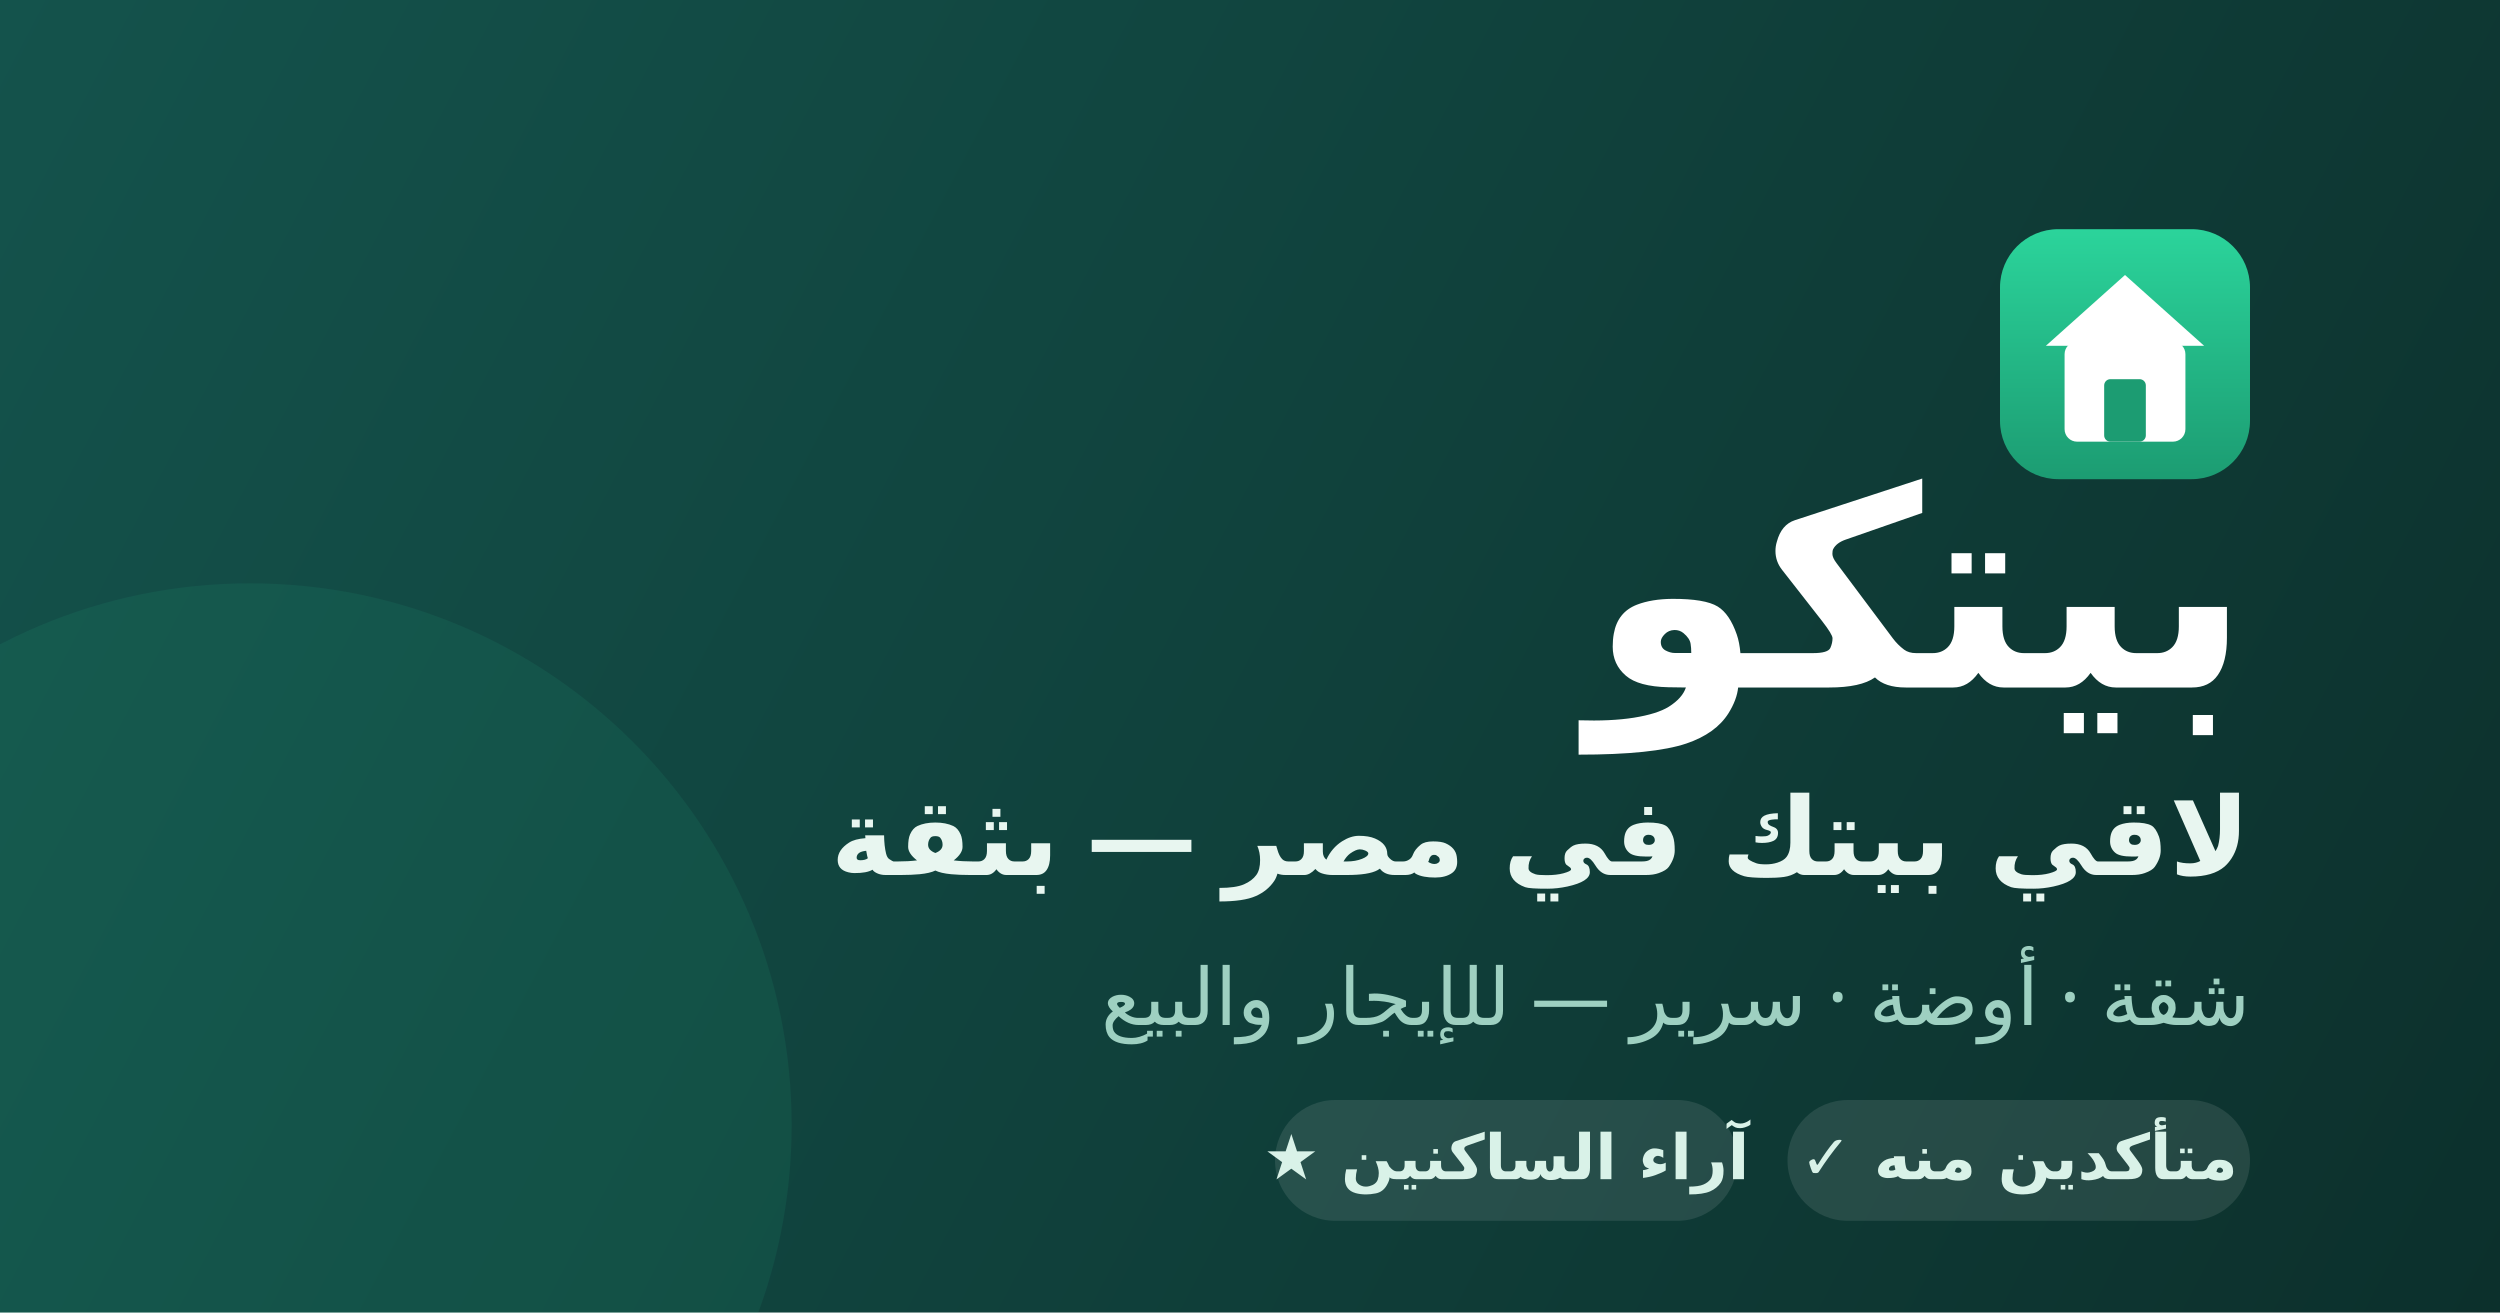
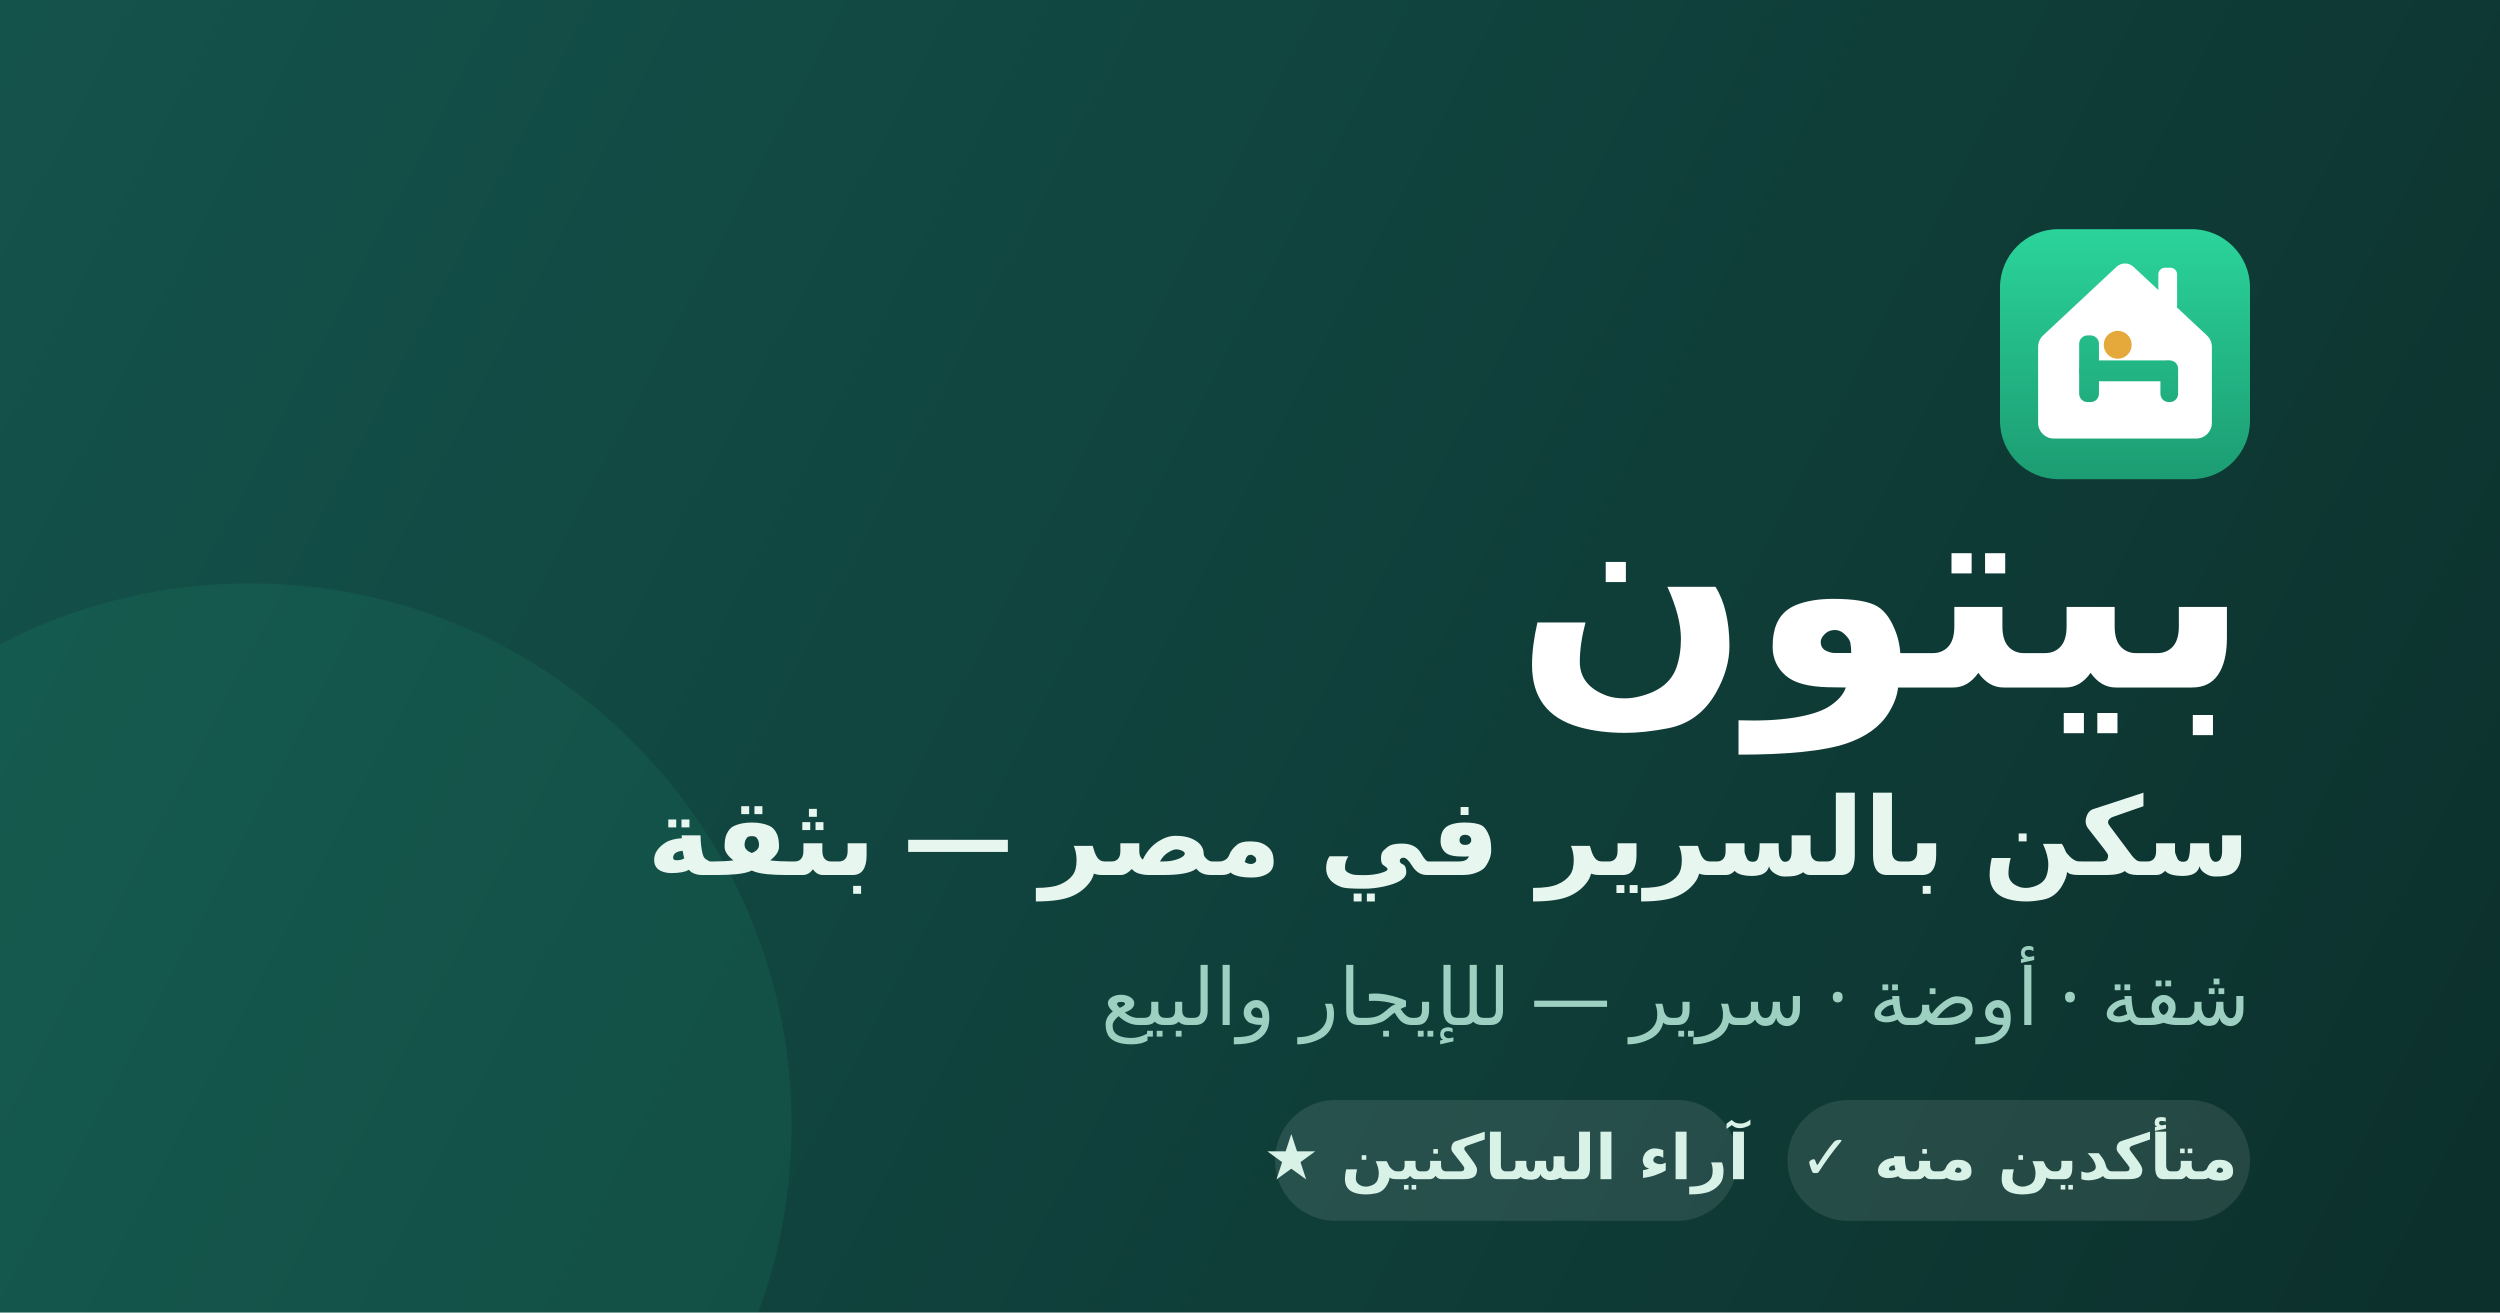
<svg xmlns="http://www.w3.org/2000/svg" width="1200" height="630" viewBox="0 0 1200 630" fill="none">
  <defs>
    <linearGradient id="bg" x1="0" y1="0" x2="1200" y2="630" gradientUnits="userSpaceOnUse">
      <stop stop-color="#14534c" />
      <stop offset="1" stop-color="#0c302c" />
    </linearGradient>
    <linearGradient id="mark" x1="0" y1="0" x2="0" y2="120" gradientUnits="userSpaceOnUse">
      <stop stop-color="#2bd49b" />
      <stop offset="1" stop-color="#1c9c72" />
    </linearGradient>
  </defs>
  <rect width="1200" height="630" fill="url(#bg)" />
  <circle cx="120" cy="540" r="260" fill="#2bd49b" opacity="0.08" />
  <g transform="translate(960, 110)">
+     <mask id="ogbed">
+       <rect width="120" height="120" fill="white" />
+       <g fill="black">
+         <rect x="38" y="51" width="9.5" height="32" rx="4" />
+         <rect x="38" y="63" width="47" height="10" rx="5" />
+         <rect x="77" y="63" width="8.5" height="20" rx="4" />
+       </g>
+     </mask>
    <rect width="120" height="120" rx="28" fill="url(#mark)" />
-     <path d="M60 22 L98 56 H22 Z" fill="#ffffff" />
-     <rect x="31" y="54" width="58" height="48" rx="6" fill="#ffffff" />
-     <rect x="50" y="72" width="20" height="30" rx="3" fill="#1c9c72" />
+     <rect x="76" y="18.5" width="9" height="21" rx="3.2" fill="#ffffff" />
+     <path d="M56 18a6 6 0 0 1 8 0l35.3 33a7.5 7.5 0 0 1 2.4 5.5V93a7.5 7.5 0 0 1-7.5 7.5H25.8A7.5 7.5 0 0 1 18.3 93V56.5a7.5 7.5 0 0 1 2.4-5.5Z" fill="#ffffff" mask="url(#ogbed)" />
+     <circle cx="56.5" cy="55.5" r="6.7" fill="#e5a83a" />
  </g>
-   <text x="1080" y="330" text-anchor="end" font-family="'Cairo','IBM Plex Sans Arabic','Segoe UI',sans-serif" font-size="132" font-weight="800" fill="#ffffff">بيتكو</text>
-   <text x="1080" y="420" text-anchor="end" font-family="'Cairo','IBM Plex Sans Arabic','Segoe UI',sans-serif" font-size="52" font-weight="700" fill="#e8f6f0">لاقي بيتك في مصر — بثقة</text>
+   <text x="1080" y="330" text-anchor="end" font-family="'Cairo','IBM Plex Sans Arabic','Segoe UI',sans-serif" font-size="132" font-weight="800" fill="#ffffff">بيتون</text>
+   <text x="1080" y="420" text-anchor="end" font-family="'Cairo','IBM Plex Sans Arabic','Segoe UI',sans-serif" font-size="52" font-weight="700" fill="#e8f6f0">سكن بالسرير في مصر — بثقة</text>
  <text x="1080" y="492" text-anchor="end" font-family="'IBM Plex Sans Arabic','Segoe UI',sans-serif" font-size="38" font-weight="500" fill="#9ed0c1">شقة · أوضة · سرير — للإيجار والبيع</text>
  <g font-family="'IBM Plex Sans Arabic','Segoe UI',sans-serif" font-size="30" font-weight="600">
    <rect x="858" y="528" width="222" height="58" rx="29" fill="#ffffff" opacity="0.1" />
    <text x="969" y="566" text-anchor="middle" fill="#d9f2e8">✓ متأكدين منه</text>
    <rect x="612" y="528" width="222" height="58" rx="29" fill="#ffffff" opacity="0.1" />
    <text x="723" y="566" text-anchor="middle" fill="#d9f2e8">★ آراء الساكنين</text>
  </g>
</svg>
